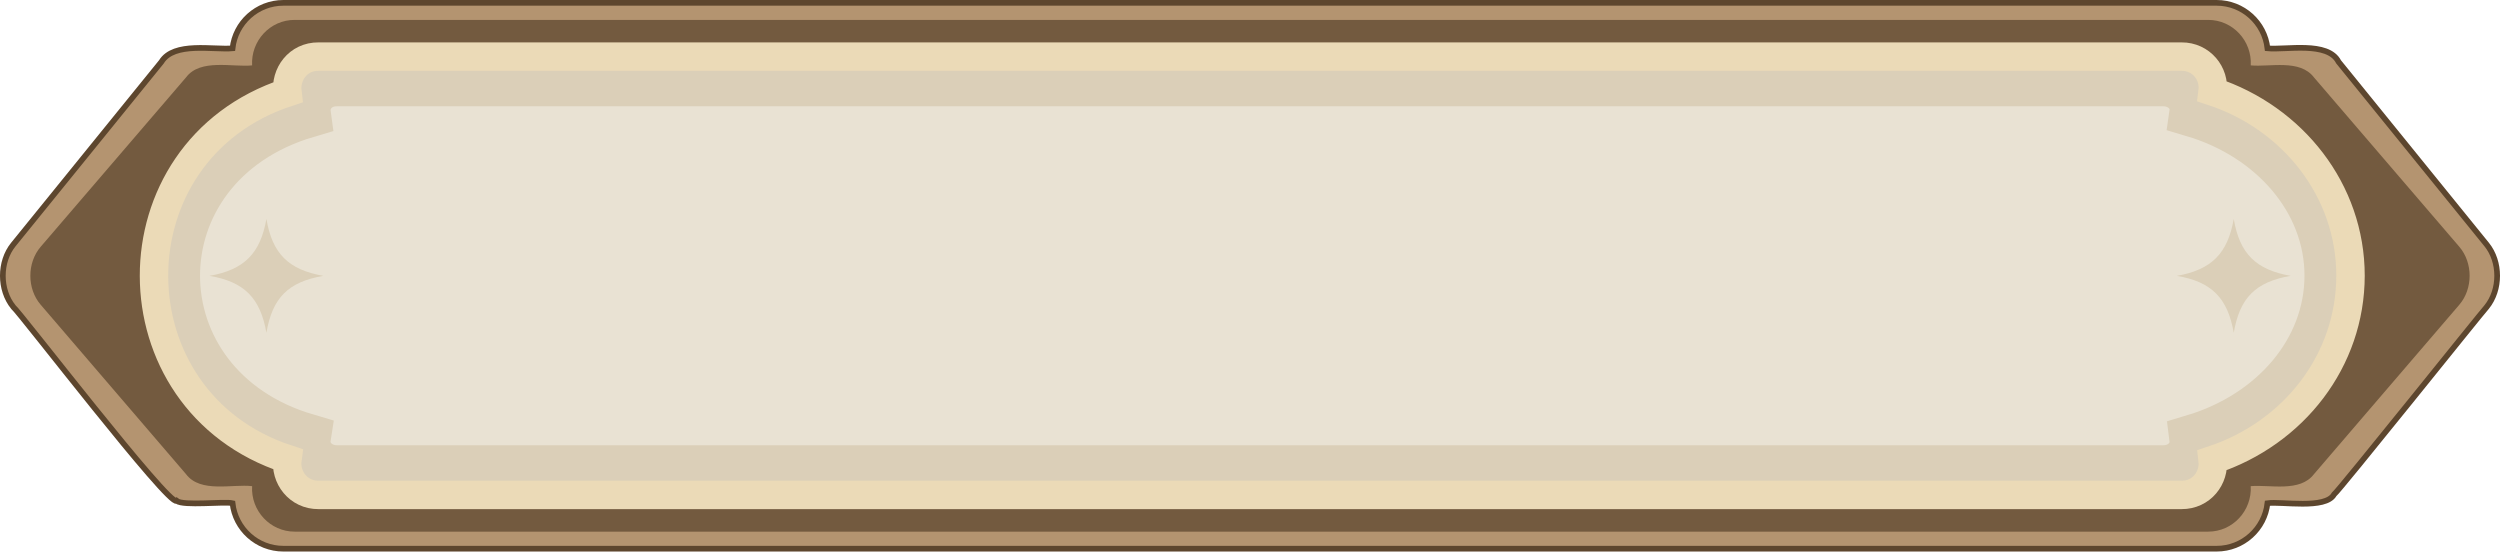
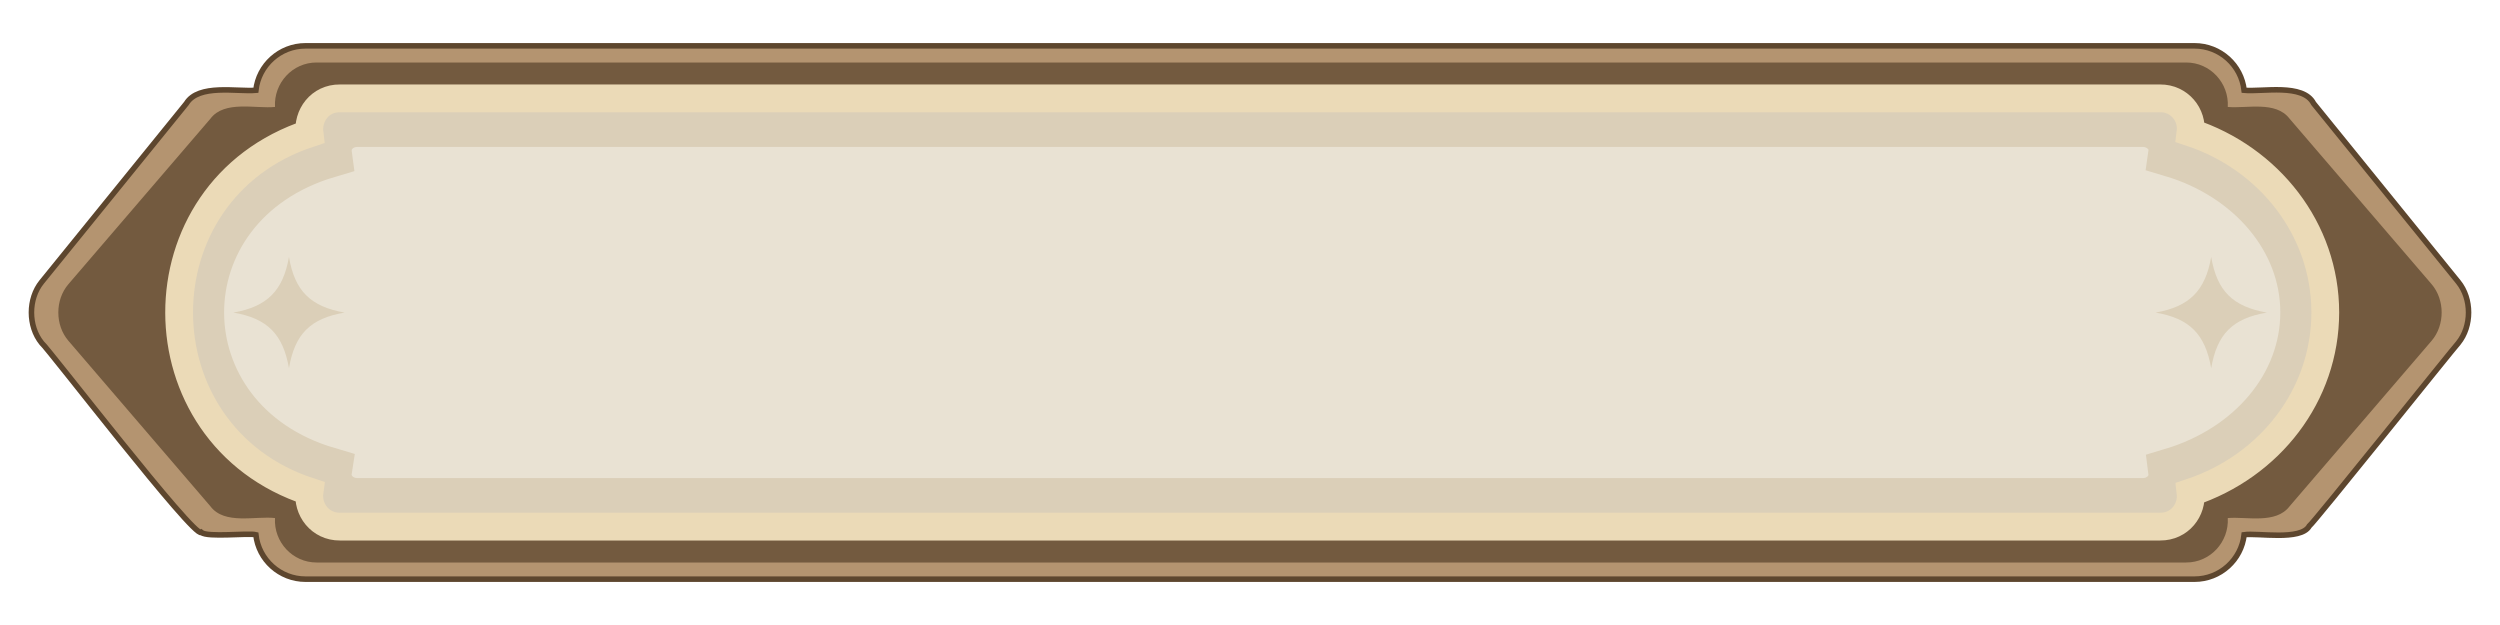
- <svg xmlns="http://www.w3.org/2000/svg" viewBox="0 0 879.36 194">
+ <svg xmlns="http://www.w3.org/2000/svg" viewBox="-10.32 -15.5 900 225">
  <path d="M874.68,107.98c-1.66,1.75-51.85,64.53-53.68,65.92-3.02,5.37-18.61,2.38-23.43,3.1-1,9-8.63,16-17.89,16H99.68c-9.26,0-16.89-7-17.89-16-2.84-.69-17.37,1.04-19.65-.83-2.53,2.22-55.28-66.5-57.46-68.19-4.91-6.06-4.91-15.9,0-21.96L56.78,21.75c4.39-7.18,18.33-4.15,25.01-4.75,1-9,8.63-16,17.89-16h680c9.26,0,16.89,7,17.89,16,6.47.64,21.24-2.6,25.01,4.75,0,0,52.1,64.27,52.1,64.27,4.91,6.06,4.91,15.9,0,21.96Z" fill="#b49470" stroke="#5d462e" stroke-miterlimit="10" stroke-width="2" />
  <path d="M865.06,107.18l-51.14,59.6c-4.94,6.49-15.5,3.63-22.24,4.22.48,8.61-6.31,16.03-15,16,0,0-673,0-673,0-8.66.03-15.51-7.39-15-16-6.94-.82-18.17,2.53-23.24-4.22,0,0-51.14-59.6-51.14-59.6-4.83-5.62-4.83-14.74,0-20.37l51.14-59.59c5.03-6.71,16.36-3.51,23.24-4.22-.48-8.61,6.31-16.03,15-16,0,0,673,0,673,0,8.66-.03,15.51,7.39,15,16,6.81.63,17.26-2.3,22.24,4.22,0,0,51.14,59.59,51.14,59.59,4.82,5.63,4.82,14.75,0,20.37Z" fill="#735a3f" />
  <path d="M819.09,97c-.04,26.27-19.43,48.85-47.54,57.27.71,5.59-3.87,10.89-10.7,10.84,0,0-642.28,0-642.28,0-6.91.05-11.58-5.46-10.7-11.13-61.15-18-61.54-95.72,0-113.96-.77-5.68,3.68-11.18,10.7-11.13,0,0,642.28,0,642.28,0,6.74-.05,11.5,5.25,10.7,10.84,27.68,8.23,47.54,30.76,47.54,57.27Z" fill="#e9e2d3" stroke="#dbcfb8" stroke-miterlimit="10" stroke-width="17" />
  <path d="M826.78,97c-.04,29.73-19.82,55.29-48.51,64.81.72,6.33-3.95,12.32-10.92,12.27,0,0-655.32,0-655.32,0-7.05.06-11.82-6.17-10.92-12.6-62.39-20.37-62.79-108.33,0-128.97-.79-6.42,3.76-12.66,10.92-12.6,0,0,655.32,0,655.32,0,6.88-.05,11.73,5.94,10.92,12.27,28.24,9.32,48.51,34.82,48.51,64.81Z" fill="none" stroke="#ebdab7" stroke-miterlimit="10" stroke-width="10" />
  <path d="M765.68,97.03c12.23-2.14,17.9-7.89,20.03-20.03,2.09,12.35,7.87,17.89,20.03,20.03-12.37,2.1-17.94,7.75-20.03,20.03-2.15-12.26-7.78-17.95-20.03-20.03Z" fill="#dbcfb8" />
  <path d="M73.68,97.03c12.23-2.14,17.9-7.89,20.03-20.03,2.09,12.35,7.87,17.89,20.03,20.03-12.37,2.1-17.94,7.75-20.03,20.03-2.15-12.26-7.78-17.95-20.03-20.03Z" fill="#dbcfb8" />
</svg>
